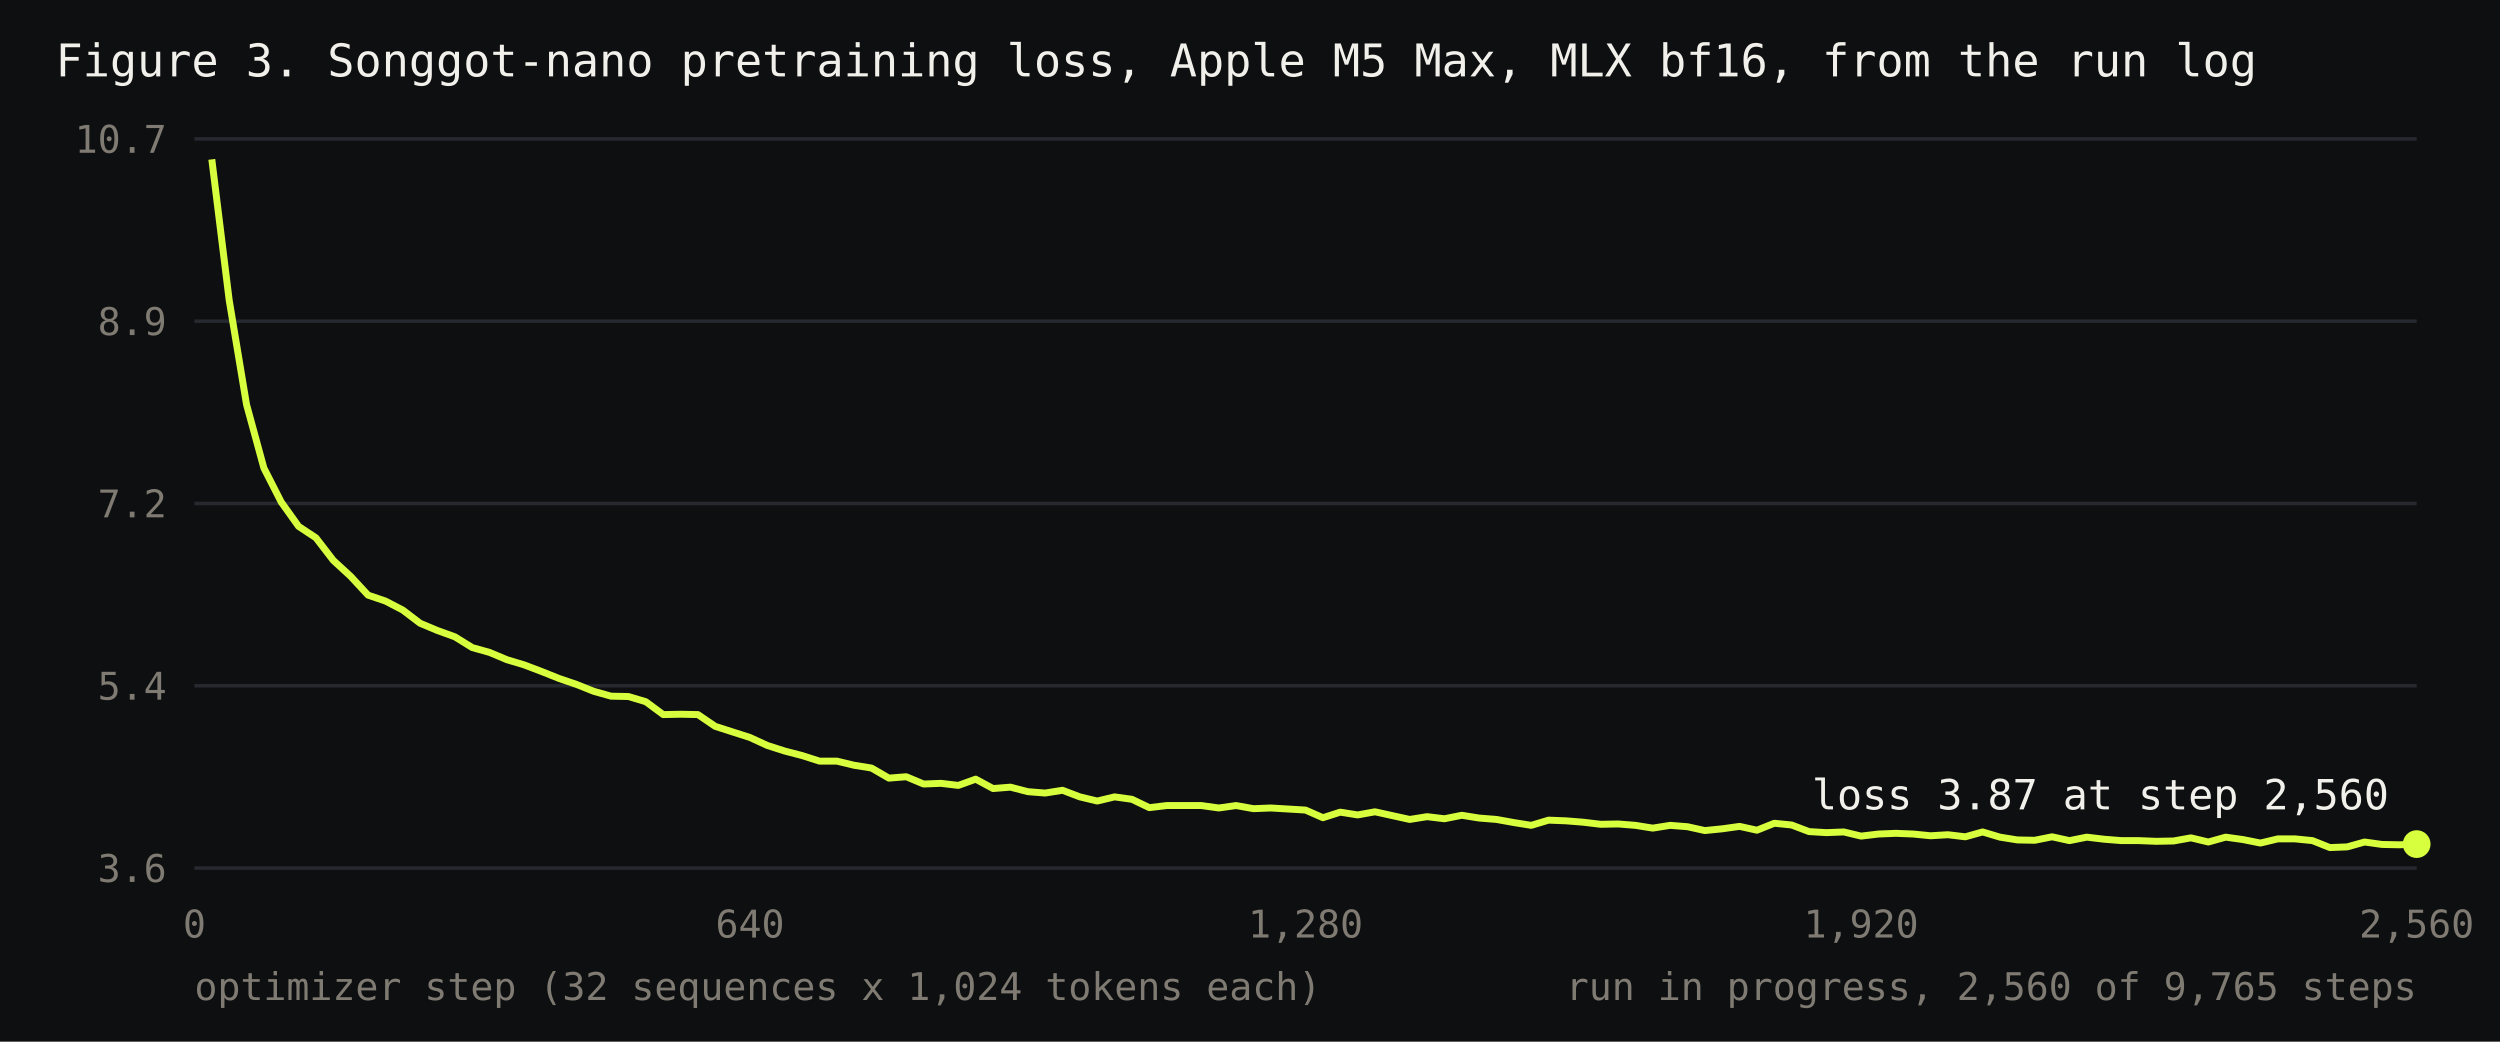
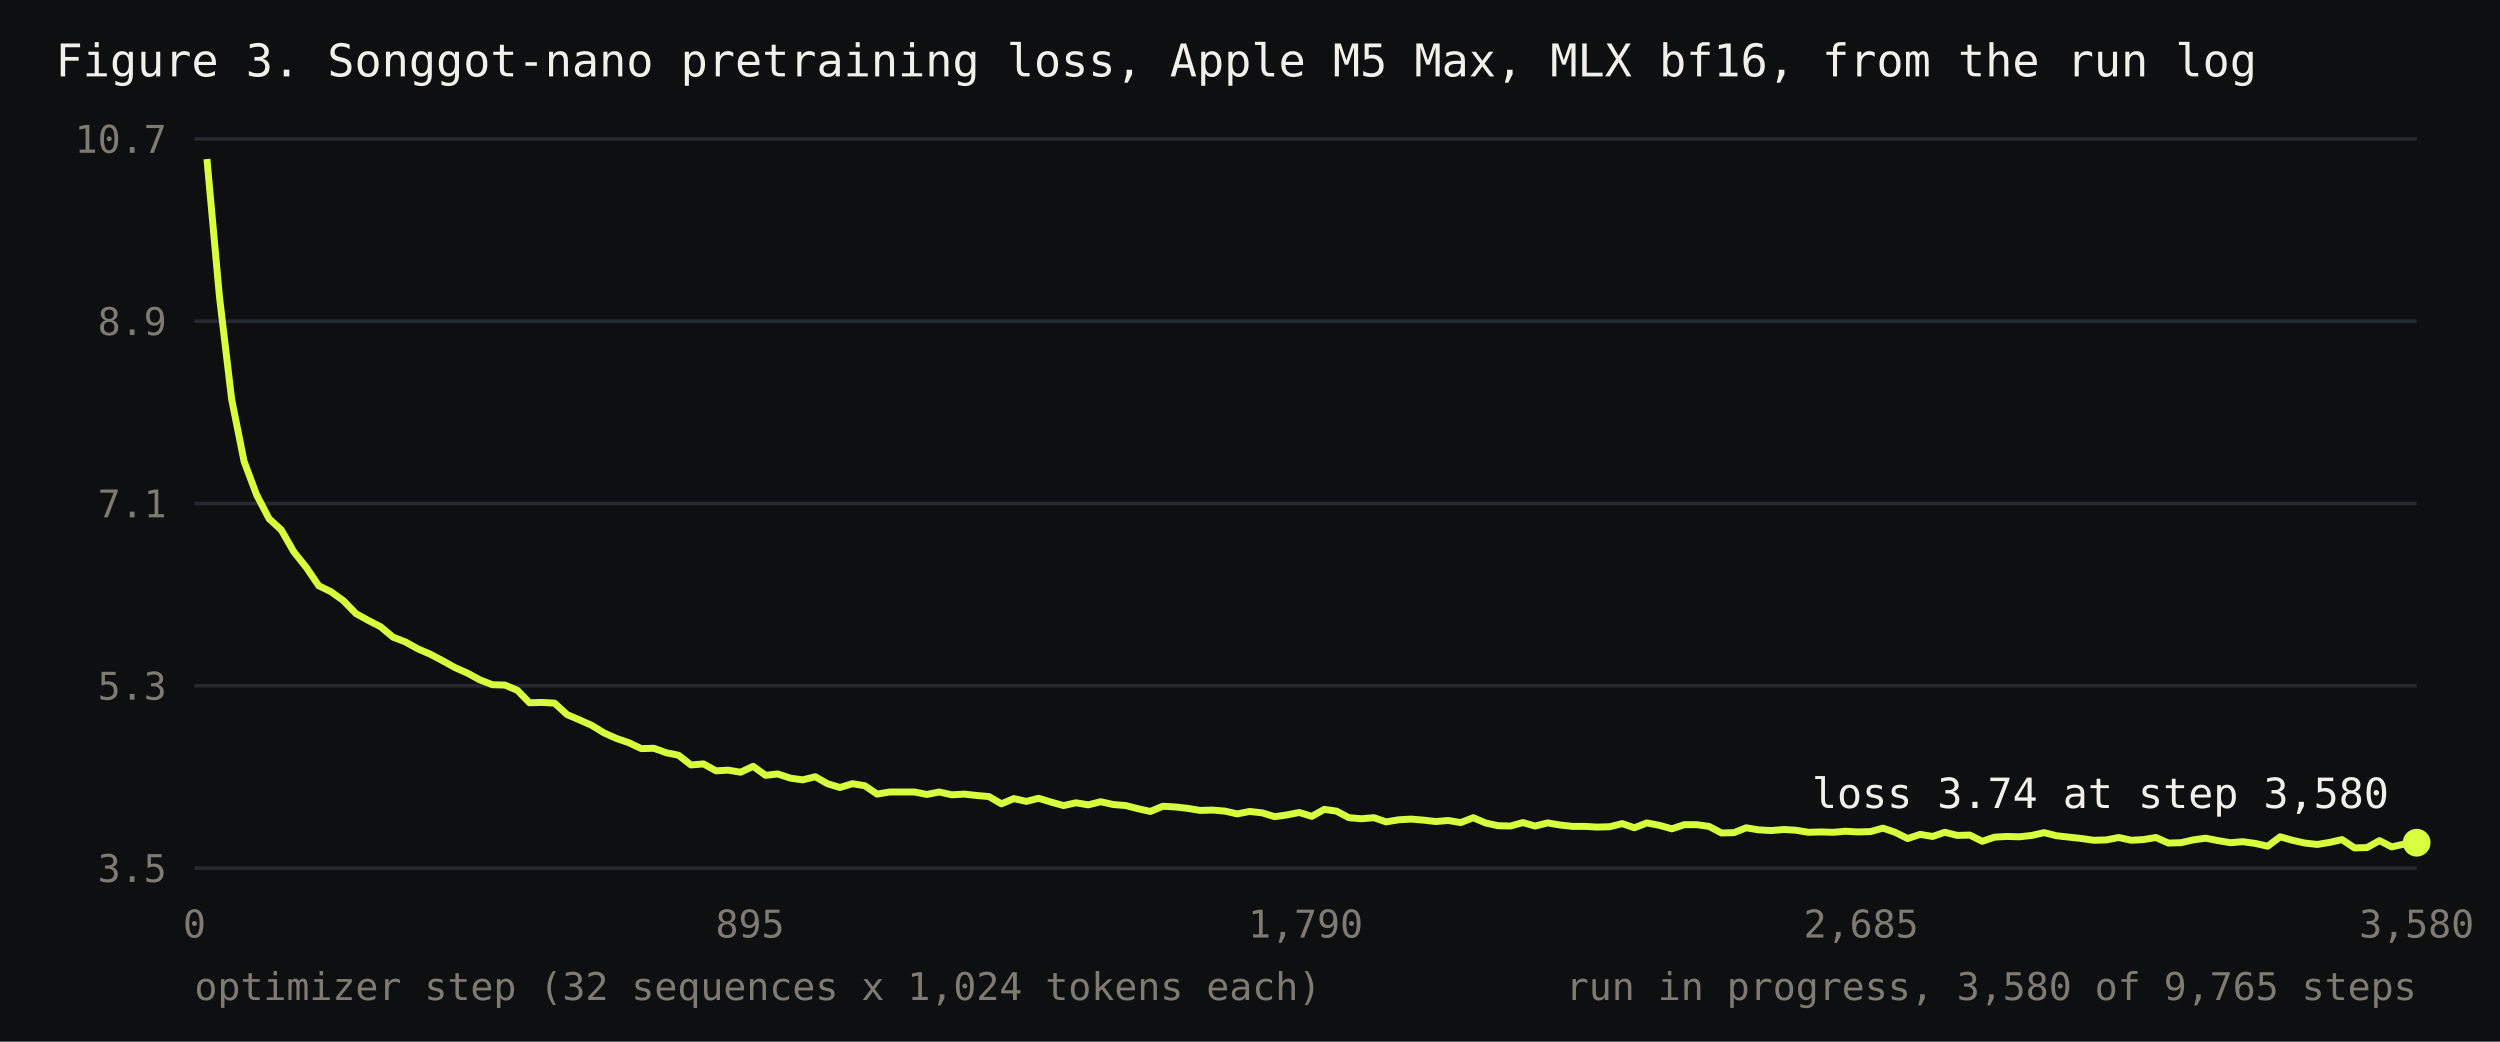
<svg xmlns="http://www.w3.org/2000/svg" viewBox="0 0 720 300" width="100%" role="img" aria-label="Figure 3. Songgot-nano pretraining loss, Apple M5 Max, MLX bf16, from the run log" font-family="IBM Plex Mono, Menlo, monospace" font-size="12">
  <rect width="720" height="300" fill="#0e0f11" />
  <text x="16" y="22" fill="#f2f0ea" font-size="13" font-weight="500">Figure 3. Songgot-nano pretraining loss, Apple M5 Max, MLX bf16, from the run log</text>
  <line x1="56" x2="696" y1="250.0" y2="250.0" stroke="#262a30" />
-   <text x="48" y="254.0" fill="#7f7b72" text-anchor="end" font-size="11">3.6</text>
+   <text x="48" y="254.0" fill="#7f7b72" text-anchor="end" font-size="11">3.5</text>
  <line x1="56" x2="696" y1="197.5" y2="197.5" stroke="#262a30" />
-   <text x="48" y="201.5" fill="#7f7b72" text-anchor="end" font-size="11">5.4</text>
+   <text x="48" y="201.5" fill="#7f7b72" text-anchor="end" font-size="11">5.3</text>
  <line x1="56" x2="696" y1="145.0" y2="145.0" stroke="#262a30" />
-   <text x="48" y="149.0" fill="#7f7b72" text-anchor="end" font-size="11">7.2</text>
+   <text x="48" y="149.0" fill="#7f7b72" text-anchor="end" font-size="11">7.1</text>
  <line x1="56" x2="696" y1="92.5" y2="92.5" stroke="#262a30" />
  <text x="48" y="96.5" fill="#7f7b72" text-anchor="end" font-size="11">8.9</text>
  <line x1="56" x2="696" y1="40.0" y2="40.0" stroke="#262a30" />
  <text x="48" y="44.0" fill="#7f7b72" text-anchor="end" font-size="11">10.7</text>
  <text x="56.0" y="270" fill="#7f7b72" text-anchor="middle" font-size="11">0</text>
-   <text x="216.0" y="270" fill="#7f7b72" text-anchor="middle" font-size="11">640</text>
-   <text x="376.0" y="270" fill="#7f7b72" text-anchor="middle" font-size="11">1,280</text>
-   <text x="536.0" y="270" fill="#7f7b72" text-anchor="middle" font-size="11">1,920</text>
-   <text x="696.0" y="270" fill="#7f7b72" text-anchor="middle" font-size="11">2,560</text>
-   <path d="M61.0,45.9 L66.0,86.4 L71.0,116.5 L76.0,134.8 L81.0,144.6 L86.0,151.6 L91.0,154.9 L96.0,161.4 L101.0,166.0 L106.0,171.4 L111.0,173.1 L116.0,175.7 L121.0,179.5 L126.0,181.6 L131.0,183.4 L136.0,186.5 L141.0,187.9 L146.0,190.0 L151.0,191.5 L156.0,193.4 L161.0,195.4 L166.0,197.1 L171.0,199.1 L176.0,200.5 L181.0,200.6 L186.0,202.1 L191.0,205.8 L196.0,205.7 L201.0,205.8 L206.0,209.2 L211.0,210.8 L216.0,212.4 L221.0,214.7 L226.0,216.3 L231.0,217.6 L236.0,219.2 L241.0,219.2 L246.0,220.4 L251.0,221.2 L256.0,224.1 L261.0,223.7 L266.0,225.8 L271.0,225.6 L276.0,226.2 L281.0,224.4 L286.0,227.1 L291.0,226.7 L296.0,228.0 L301.0,228.4 L306.0,227.6 L311.0,229.5 L316.0,230.7 L321.0,229.5 L326.0,230.2 L331.0,232.6 L336.0,232.0 L341.0,232.0 L346.0,232.0 L351.0,232.7 L356.0,232.0 L361.0,232.9 L366.0,232.7 L371.0,233.0 L376.0,233.3 L381.0,235.5 L386.0,233.9 L391.0,234.7 L396.0,233.8 L401.0,234.9 L406.0,236.0 L411.0,235.2 L416.0,235.8 L421.0,234.8 L426.0,235.6 L431.0,236.0 L436.0,236.9 L441.0,237.7 L446.0,236.2 L451.0,236.4 L456.0,236.8 L461.0,237.4 L466.0,237.3 L471.0,237.7 L476.0,238.5 L481.0,237.7 L486.0,238.1 L491.0,239.2 L496.0,238.7 L501.0,238.0 L506.0,239.1 L511.0,237.1 L516.0,237.6 L521.0,239.5 L526.0,239.8 L531.0,239.6 L536.0,240.8 L541.0,240.2 L546.0,240.0 L551.0,240.2 L556.0,240.7 L561.0,240.4 L566.0,241.0 L571.0,239.6 L576.0,241.1 L581.0,241.9 L586.0,242.0 L591.0,241.0 L596.0,242.1 L601.0,241.1 L606.0,241.7 L611.0,242.1 L616.0,242.1 L621.0,242.3 L626.0,242.2 L631.0,241.3 L636.0,242.5 L641.0,241.1 L646.0,241.8 L651.0,242.8 L656.0,241.6 L661.0,241.6 L666.0,242.1 L671.0,244.1 L676.0,243.9 L681.0,242.5 L686.0,243.2 L691.0,243.3 L696.0,243.1" fill="none" stroke="#d8ff3d" stroke-width="2" stroke-linejoin="round" />
-   <circle cx="696.0" cy="243.1" r="4" fill="#d8ff3d" />
-   <text x="688.0" y="233.1" fill="#f2f0ea" text-anchor="end">loss 3.87 at step 2,560</text>
+   <text x="216.0" y="270" fill="#7f7b72" text-anchor="middle" font-size="11">895</text>
+   <text x="376.0" y="270" fill="#7f7b72" text-anchor="middle" font-size="11">1,790</text>
+   <text x="536.0" y="270" fill="#7f7b72" text-anchor="middle" font-size="11">2,685</text>
+   <text x="696.0" y="270" fill="#7f7b72" text-anchor="middle" font-size="11">3,580</text>
+   <path d="M59.6,45.8 L63.2,85.4 L66.7,114.9 L70.3,132.9 L73.9,142.5 L77.5,149.4 L81.0,152.6 L84.6,158.9 L88.2,163.4 L91.8,168.7 L95.3,170.4 L98.9,173.0 L102.5,176.7 L106.1,178.7 L109.6,180.5 L113.2,183.5 L116.8,184.9 L120.4,186.9 L123.9,188.4 L127.5,190.3 L131.1,192.3 L134.7,193.9 L138.2,195.8 L141.8,197.2 L145.4,197.3 L149.0,198.8 L152.5,202.4 L156.1,202.3 L159.7,202.5 L163.3,205.8 L166.8,207.3 L170.4,208.9 L174.0,211.1 L177.6,212.7 L181.1,213.9 L184.7,215.6 L188.3,215.5 L191.9,216.8 L195.4,217.5 L199.0,220.3 L202.6,220.0 L206.2,222.0 L209.7,221.8 L213.3,222.4 L216.9,220.7 L220.5,223.3 L224.0,222.9 L227.6,224.1 L231.2,224.6 L234.8,223.7 L238.3,225.7 L241.9,226.8 L245.5,225.7 L249.1,226.3 L252.6,228.7 L256.2,228.1 L259.8,228.1 L263.4,228.1 L266.9,228.8 L270.5,228.1 L274.1,228.9 L277.7,228.7 L281.3,229.1 L284.8,229.4 L288.4,231.5 L292.0,230.0 L295.6,230.8 L299.1,229.9 L302.7,231.0 L306.3,232.0 L309.9,231.2 L313.4,231.8 L317.0,230.9 L320.6,231.7 L324.2,232.0 L327.7,232.9 L331.3,233.7 L334.9,232.2 L338.5,232.4 L342.0,232.8 L345.6,233.4 L349.2,233.3 L352.8,233.6 L356.3,234.4 L359.9,233.7 L363.5,234.1 L367.1,235.2 L370.6,234.7 L374.2,234.0 L377.8,235.1 L381.4,233.1 L384.9,233.6 L388.5,235.5 L392.1,235.8 L395.7,235.5 L399.2,236.7 L402.8,236.1 L406.4,235.9 L410.0,236.2 L413.5,236.6 L417.1,236.3 L420.7,236.9 L424.3,235.5 L427.8,237.0 L431.4,237.8 L435.0,237.9 L438.6,236.9 L442.1,237.9 L445.7,237.0 L449.3,237.6 L452.9,238.0 L456.4,238.0 L460.0,238.2 L463.6,238.1 L467.2,237.2 L470.7,238.4 L474.3,237.0 L477.9,237.7 L481.5,238.7 L485.1,237.5 L488.6,237.5 L492.2,238.0 L495.8,239.9 L499.4,239.8 L502.9,238.4 L506.5,239.0 L510.1,239.2 L513.7,238.9 L517.2,239.1 L520.8,239.7 L524.4,239.6 L528.0,239.7 L531.5,239.4 L535.1,239.6 L538.7,239.5 L542.3,238.5 L545.8,239.7 L549.4,241.5 L553.0,240.3 L556.6,240.9 L560.1,239.7 L563.7,240.6 L567.3,240.5 L570.9,242.3 L574.4,241.1 L578.0,240.9 L581.6,241.0 L585.2,240.6 L588.7,239.8 L592.3,240.7 L595.9,241.1 L599.5,241.5 L603.0,242.0 L606.6,241.9 L610.2,241.2 L613.8,242.0 L617.3,241.8 L620.9,241.2 L624.5,242.8 L628.1,242.7 L631.6,241.9 L635.2,241.4 L638.8,242.1 L642.4,242.7 L645.9,242.4 L649.5,242.9 L653.1,243.7 L656.7,241.0 L660.2,242.0 L663.8,242.8 L667.4,243.2 L671.0,242.6 L674.5,241.8 L678.1,244.2 L681.7,244.1 L685.3,242.1 L688.8,243.9 L692.4,243.1 L696.0,242.7" fill="none" stroke="#d8ff3d" stroke-width="2" stroke-linejoin="round" />
+   <circle cx="696.0" cy="242.7" r="4" fill="#d8ff3d" />
+   <text x="688.0" y="232.7" fill="#f2f0ea" text-anchor="end">loss 3.74 at step 3,580</text>
  <text x="56" y="288" fill="#7f7b72" font-size="11">optimizer step (32 sequences x 1,024 tokens each)</text>
-   <text x="696" y="288" fill="#7f7b72" text-anchor="end" font-size="11">run in progress, 2,560 of 9,765 steps</text>
+   <text x="696" y="288" fill="#7f7b72" text-anchor="end" font-size="11">run in progress, 3,580 of 9,765 steps</text>
</svg>
